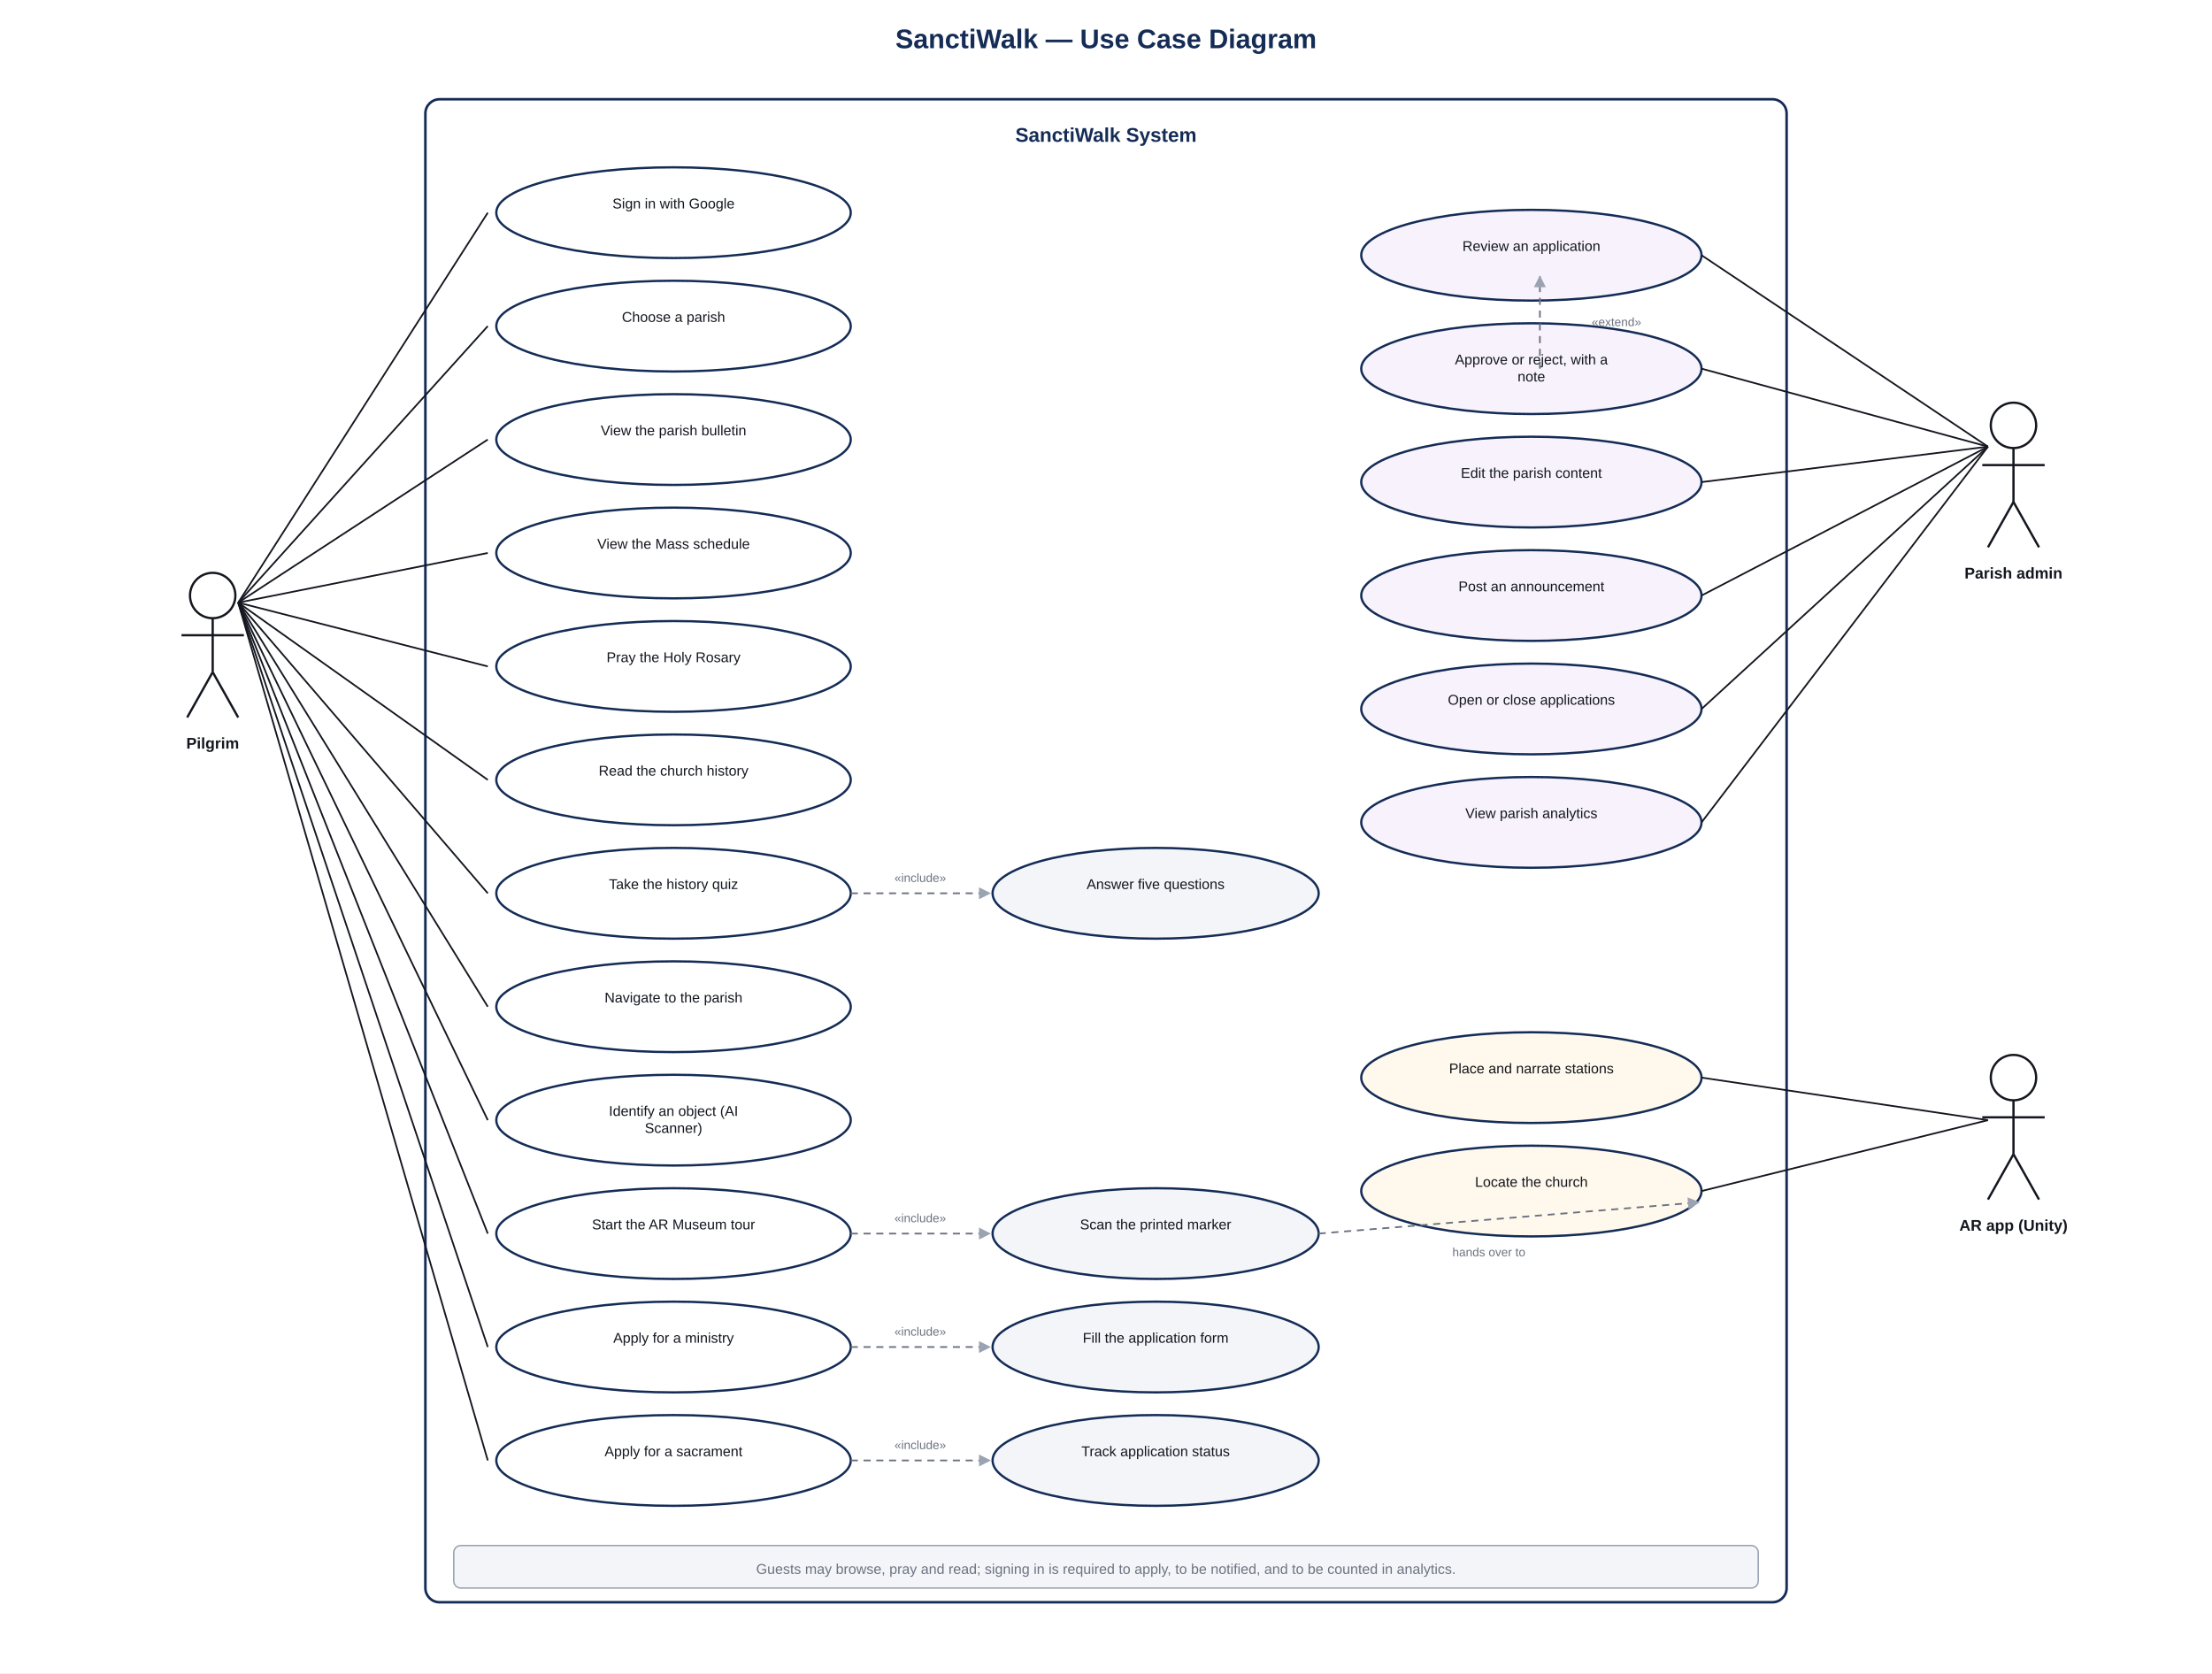
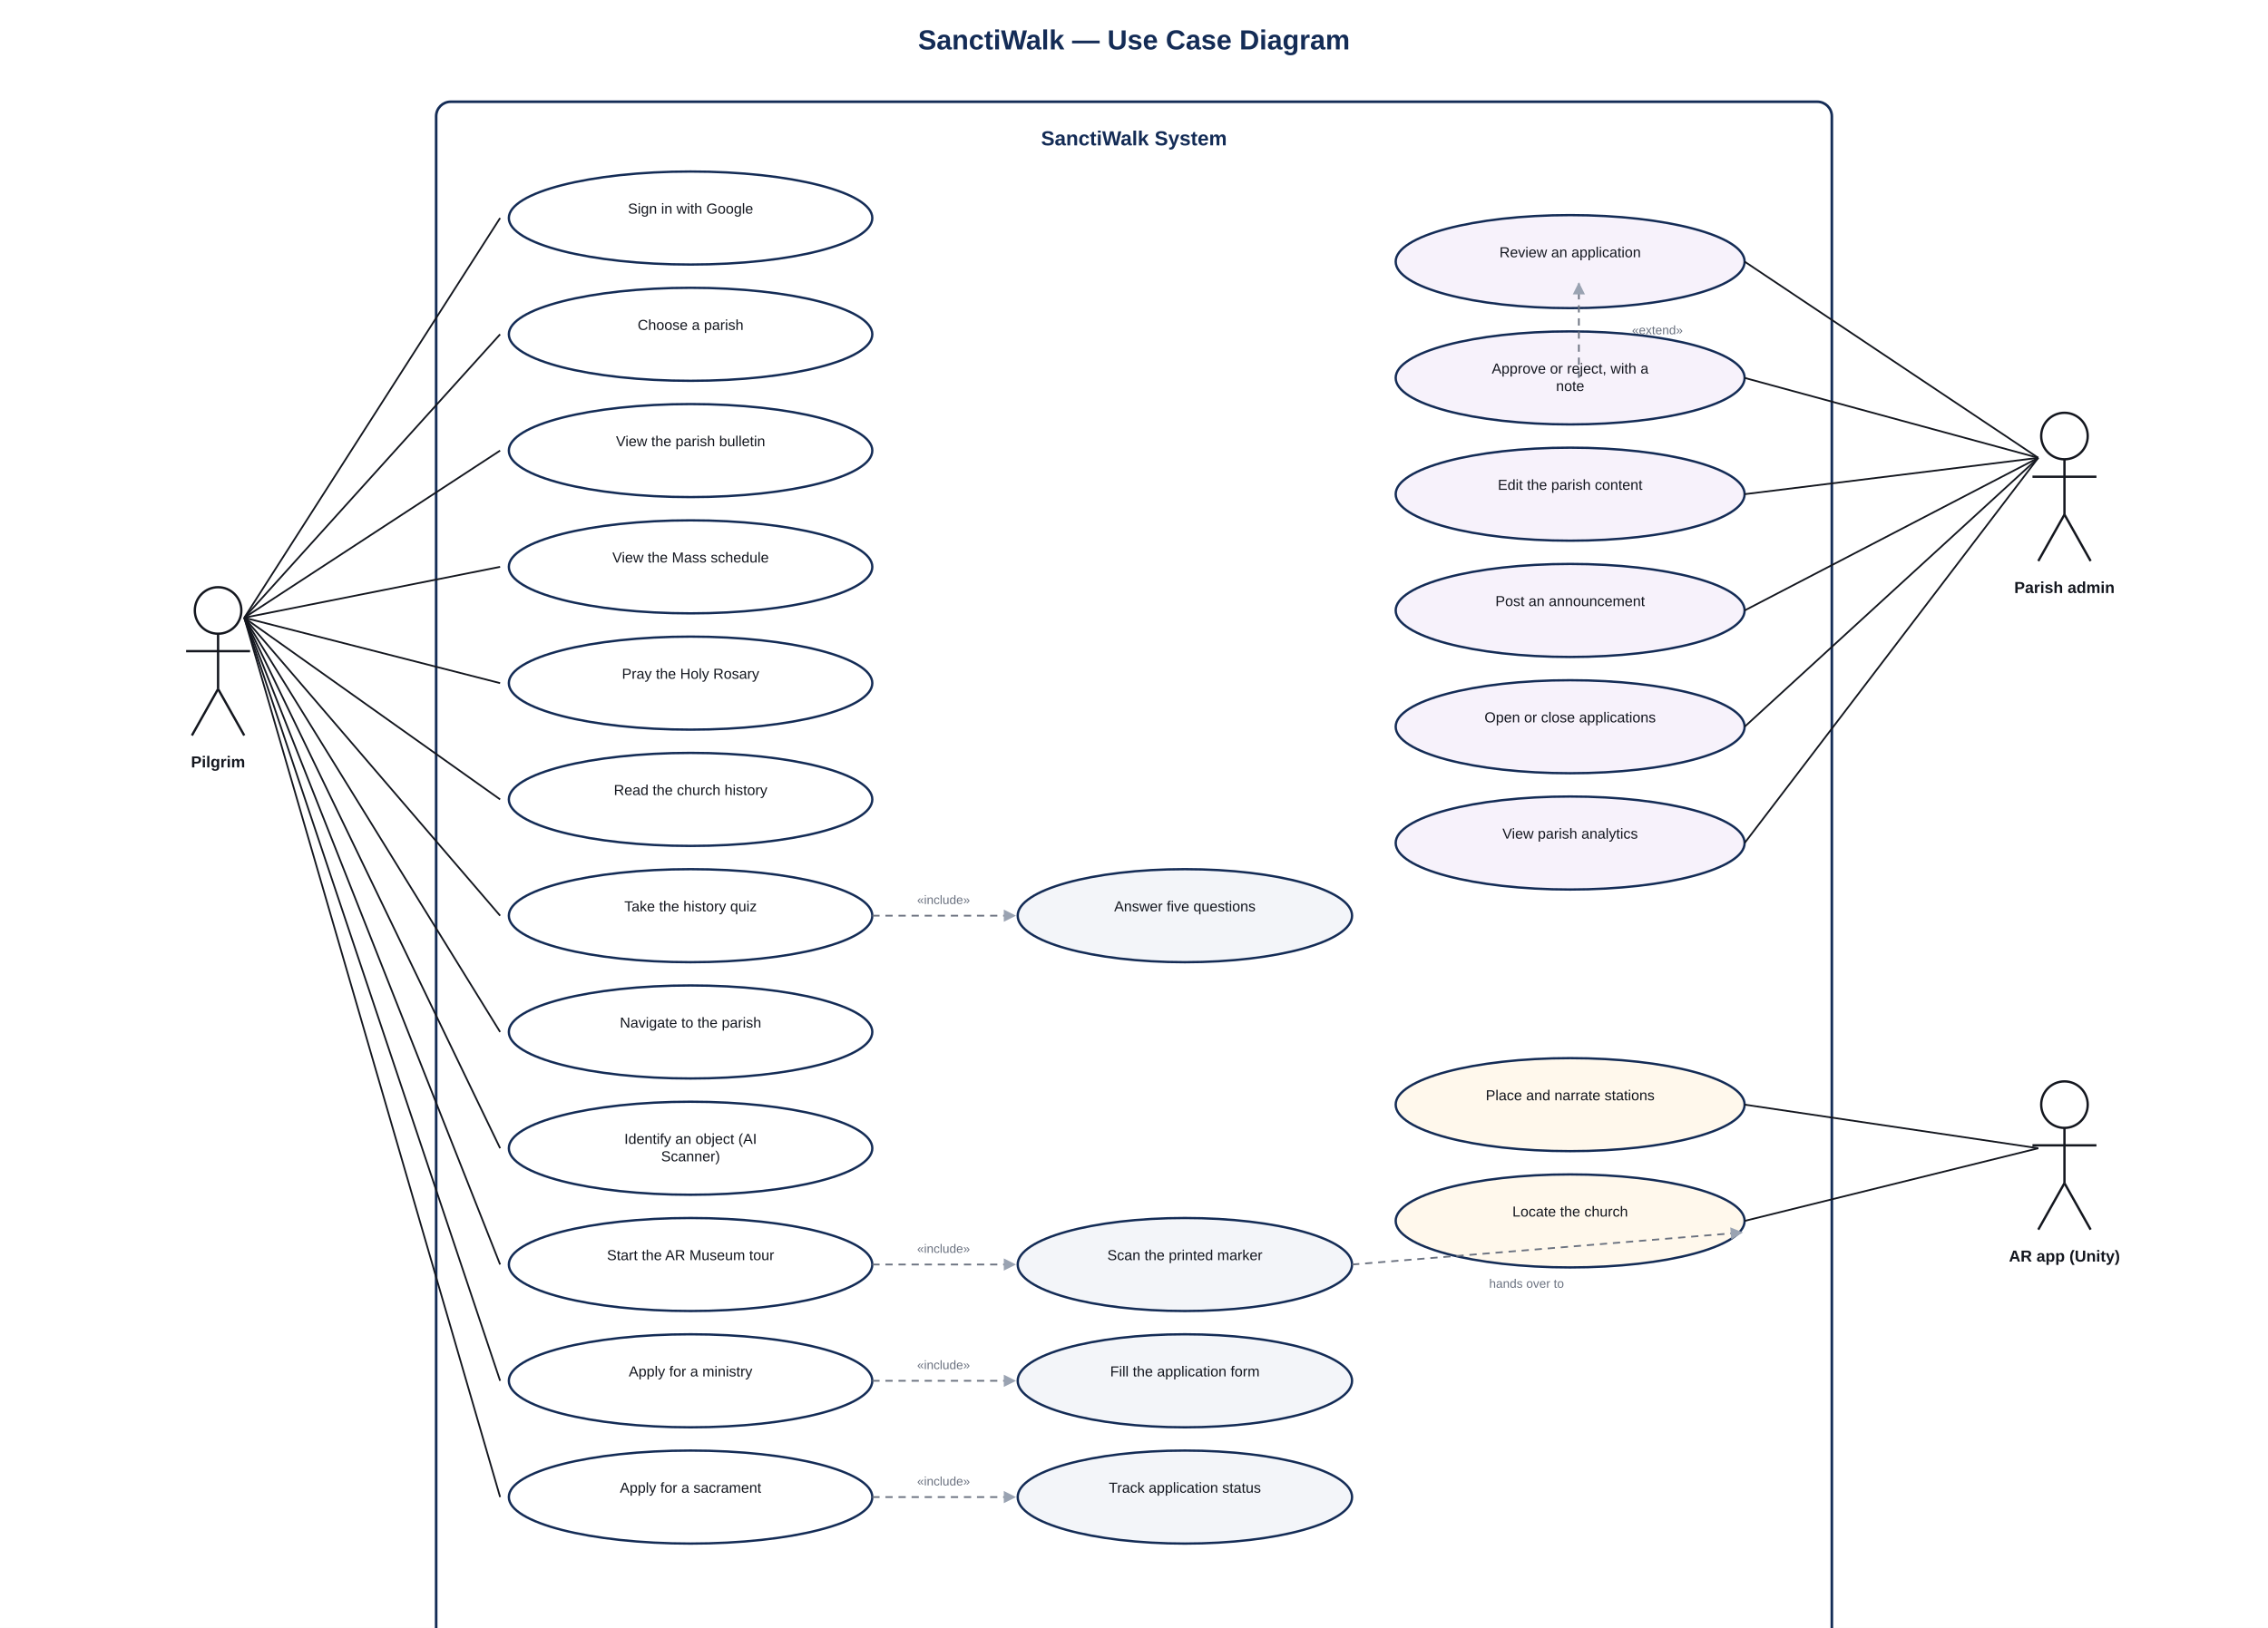
- <svg xmlns="http://www.w3.org/2000/svg" width="1560" height="1180" viewBox="0 0 1560 1180">
+ <svg xmlns="http://www.w3.org/2000/svg" width="1560" height="1120" viewBox="0 0 1560 1120">
  <defs>
    <marker id="a" viewBox="0 0 10 10" refX="9" refY="5" markerWidth="7" markerHeight="7" orient="auto-start-reverse">
      <path d="M0,0 L10,5 L0,10 z" fill="#9AA3B2" />
    </marker>
  </defs>
-   <rect width="1560" height="1180" fill="#FFFFFF" />
+   <rect width="1560" height="1120" fill="#FFFFFF" />
  <text x="780.0" y="34" font-family="Segoe UI, Calibri, Arial, Helvetica, sans-serif" font-size="19" font-weight="700" fill="#142C56" text-anchor="middle">SanctiWalk — Use Case Diagram</text>
  <rect x="300" y="70" width="960" height="1060" rx="10" fill="#FFFFFF" stroke="#142C56" stroke-width="1.8" />
  <text x="780" y="100" font-family="Segoe UI, Calibri, Arial, Helvetica, sans-serif" font-size="14" fill="#142C56" text-anchor="middle" font-weight="700">SanctiWalk System</text>
  <ellipse cx="150" cy="420" rx="16" ry="16" fill="#FFFFFF" stroke="#14171F" stroke-width="1.6" />
  <path d="M150,436 L150,474" fill="none" stroke="#14171F" stroke-width="1.6" />
  <path d="M128,448 L172,448" fill="none" stroke="#14171F" stroke-width="1.6" />
  <path d="M150,474 L132,506" fill="none" stroke="#14171F" stroke-width="1.6" />
  <path d="M150,474 L168,506" fill="none" stroke="#14171F" stroke-width="1.6" />
  <text x="150" y="528" font-family="Segoe UI, Calibri, Arial, Helvetica, sans-serif" font-size="11" fill="#14171F" text-anchor="middle" font-weight="600">Pilgrim</text>
  <ellipse cx="1420" cy="300" rx="16" ry="16" fill="#FFFFFF" stroke="#14171F" stroke-width="1.6" />
  <path d="M1420,316 L1420,354" fill="none" stroke="#14171F" stroke-width="1.6" />
  <path d="M1398,328 L1442,328" fill="none" stroke="#14171F" stroke-width="1.6" />
  <path d="M1420,354 L1402,386" fill="none" stroke="#14171F" stroke-width="1.6" />
  <path d="M1420,354 L1438,386" fill="none" stroke="#14171F" stroke-width="1.6" />
  <text x="1420" y="408" font-family="Segoe UI, Calibri, Arial, Helvetica, sans-serif" font-size="11" fill="#14171F" text-anchor="middle" font-weight="600">Parish admin</text>
  <ellipse cx="1420" cy="760" rx="16" ry="16" fill="#FFFFFF" stroke="#14171F" stroke-width="1.6" />
  <path d="M1420,776 L1420,814" fill="none" stroke="#14171F" stroke-width="1.6" />
  <path d="M1398,788 L1442,788" fill="none" stroke="#14171F" stroke-width="1.6" />
  <path d="M1420,814 L1402,846" fill="none" stroke="#14171F" stroke-width="1.6" />
  <path d="M1420,814 L1438,846" fill="none" stroke="#14171F" stroke-width="1.6" />
  <text x="1420" y="868" font-family="Segoe UI, Calibri, Arial, Helvetica, sans-serif" font-size="11" fill="#14171F" text-anchor="middle" font-weight="600">AR app (Unity)</text>
  <ellipse cx="475.0" cy="150" rx="125.0" ry="32" fill="#FFFFFF" stroke="#142C56" stroke-width="1.6" />
  <text x="475.0" y="147" font-family="Segoe UI, Calibri, Arial, Helvetica, sans-serif" font-size="10" fill="#14171F" text-anchor="middle" font-weight="400">Sign in with Google</text>
  <path d="M168,425 L344,150" fill="none" stroke="#14171F" stroke-width="1.2" />
  <ellipse cx="475.0" cy="230" rx="125.0" ry="32" fill="#FFFFFF" stroke="#142C56" stroke-width="1.6" />
  <text x="475.0" y="227" font-family="Segoe UI, Calibri, Arial, Helvetica, sans-serif" font-size="10" fill="#14171F" text-anchor="middle" font-weight="400">Choose a parish</text>
  <path d="M168,425 L344,230" fill="none" stroke="#14171F" stroke-width="1.2" />
  <ellipse cx="475.0" cy="310" rx="125.0" ry="32" fill="#FFFFFF" stroke="#142C56" stroke-width="1.6" />
  <text x="475.0" y="307" font-family="Segoe UI, Calibri, Arial, Helvetica, sans-serif" font-size="10" fill="#14171F" text-anchor="middle" font-weight="400">View the parish bulletin</text>
  <path d="M168,425 L344,310" fill="none" stroke="#14171F" stroke-width="1.2" />
  <ellipse cx="475.0" cy="390" rx="125.0" ry="32" fill="#FFFFFF" stroke="#142C56" stroke-width="1.6" />
  <text x="475.0" y="387" font-family="Segoe UI, Calibri, Arial, Helvetica, sans-serif" font-size="10" fill="#14171F" text-anchor="middle" font-weight="400">View the Mass schedule</text>
  <path d="M168,425 L344,390" fill="none" stroke="#14171F" stroke-width="1.2" />
  <ellipse cx="475.0" cy="470" rx="125.0" ry="32" fill="#FFFFFF" stroke="#142C56" stroke-width="1.6" />
  <text x="475.0" y="467" font-family="Segoe UI, Calibri, Arial, Helvetica, sans-serif" font-size="10" fill="#14171F" text-anchor="middle" font-weight="400">Pray the Holy Rosary</text>
  <path d="M168,425 L344,470" fill="none" stroke="#14171F" stroke-width="1.2" />
  <ellipse cx="475.0" cy="550" rx="125.0" ry="32" fill="#FFFFFF" stroke="#142C56" stroke-width="1.6" />
  <text x="475.0" y="547" font-family="Segoe UI, Calibri, Arial, Helvetica, sans-serif" font-size="10" fill="#14171F" text-anchor="middle" font-weight="400">Read the church history</text>
  <path d="M168,425 L344,550" fill="none" stroke="#14171F" stroke-width="1.2" />
  <ellipse cx="475.0" cy="630" rx="125.0" ry="32" fill="#FFFFFF" stroke="#142C56" stroke-width="1.6" />
  <text x="475.0" y="627" font-family="Segoe UI, Calibri, Arial, Helvetica, sans-serif" font-size="10" fill="#14171F" text-anchor="middle" font-weight="400">Take the history quiz</text>
  <path d="M168,425 L344,630" fill="none" stroke="#14171F" stroke-width="1.2" />
  <ellipse cx="475.0" cy="710" rx="125.0" ry="32" fill="#FFFFFF" stroke="#142C56" stroke-width="1.6" />
  <text x="475.0" y="707" font-family="Segoe UI, Calibri, Arial, Helvetica, sans-serif" font-size="10" fill="#14171F" text-anchor="middle" font-weight="400">Navigate to the parish</text>
  <path d="M168,425 L344,710" fill="none" stroke="#14171F" stroke-width="1.2" />
  <ellipse cx="475.0" cy="790" rx="125.0" ry="32" fill="#FFFFFF" stroke="#142C56" stroke-width="1.6" />
  <text x="475.0" y="787" font-family="Segoe UI, Calibri, Arial, Helvetica, sans-serif" font-size="10" fill="#14171F" text-anchor="middle" font-weight="400">Identify an object (AI</text>
  <text x="475.0" y="799" font-family="Segoe UI, Calibri, Arial, Helvetica, sans-serif" font-size="10" fill="#14171F" text-anchor="middle" font-weight="400">Scanner)</text>
  <path d="M168,425 L344,790" fill="none" stroke="#14171F" stroke-width="1.2" />
  <ellipse cx="475.0" cy="870" rx="125.0" ry="32" fill="#FFFFFF" stroke="#142C56" stroke-width="1.6" />
  <text x="475.0" y="867" font-family="Segoe UI, Calibri, Arial, Helvetica, sans-serif" font-size="10" fill="#14171F" text-anchor="middle" font-weight="400">Start the AR Museum tour</text>
  <path d="M168,425 L344,870" fill="none" stroke="#14171F" stroke-width="1.2" />
  <ellipse cx="475.0" cy="950" rx="125.0" ry="32" fill="#FFFFFF" stroke="#142C56" stroke-width="1.6" />
  <text x="475.0" y="947" font-family="Segoe UI, Calibri, Arial, Helvetica, sans-serif" font-size="10" fill="#14171F" text-anchor="middle" font-weight="400">Apply for a ministry</text>
  <path d="M168,425 L344,950" fill="none" stroke="#14171F" stroke-width="1.2" />
  <ellipse cx="475.0" cy="1030" rx="125.0" ry="32" fill="#FFFFFF" stroke="#142C56" stroke-width="1.6" />
  <text x="475.0" y="1027" font-family="Segoe UI, Calibri, Arial, Helvetica, sans-serif" font-size="10" fill="#14171F" text-anchor="middle" font-weight="400">Apply for a sacrament</text>
  <path d="M168,425 L344,1030" fill="none" stroke="#14171F" stroke-width="1.2" />
  <ellipse cx="815.0" cy="870" rx="115.0" ry="32" fill="#F3F5F9" stroke="#142C56" stroke-width="1.6" />
  <text x="815.0" y="867" font-family="Segoe UI, Calibri, Arial, Helvetica, sans-serif" font-size="10" fill="#14171F" text-anchor="middle" font-weight="400">Scan the printed marker</text>
  <ellipse cx="815.0" cy="950" rx="115.0" ry="32" fill="#F3F5F9" stroke="#142C56" stroke-width="1.6" />
  <text x="815.0" y="947" font-family="Segoe UI, Calibri, Arial, Helvetica, sans-serif" font-size="10" fill="#14171F" text-anchor="middle" font-weight="400">Fill the application form</text>
  <ellipse cx="815.0" cy="1030" rx="115.0" ry="32" fill="#F3F5F9" stroke="#142C56" stroke-width="1.6" />
  <text x="815.0" y="1027" font-family="Segoe UI, Calibri, Arial, Helvetica, sans-serif" font-size="10" fill="#14171F" text-anchor="middle" font-weight="400">Track application status</text>
  <ellipse cx="815.0" cy="630" rx="115.0" ry="32" fill="#F3F5F9" stroke="#142C56" stroke-width="1.6" />
  <text x="815.0" y="627" font-family="Segoe UI, Calibri, Arial, Helvetica, sans-serif" font-size="10" fill="#14171F" text-anchor="middle" font-weight="400">Answer five questions</text>
  <path d="M600,870 L698,870" fill="none" stroke="#6B7280" stroke-width="1.2" stroke-dasharray="5 4" marker-end="url(#a)" />
  <text x="649.0" y="862" font-family="Segoe UI, Calibri, Arial, Helvetica, sans-serif" font-size="8.5" fill="#6B7280" text-anchor="middle" font-weight="400">«include»</text>
  <path d="M600,950 L698,950" fill="none" stroke="#6B7280" stroke-width="1.2" stroke-dasharray="5 4" marker-end="url(#a)" />
  <text x="649.0" y="942" font-family="Segoe UI, Calibri, Arial, Helvetica, sans-serif" font-size="8.5" fill="#6B7280" text-anchor="middle" font-weight="400">«include»</text>
  <path d="M600,1030 L698,1030" fill="none" stroke="#6B7280" stroke-width="1.2" stroke-dasharray="5 4" marker-end="url(#a)" />
  <text x="649.0" y="1022" font-family="Segoe UI, Calibri, Arial, Helvetica, sans-serif" font-size="8.5" fill="#6B7280" text-anchor="middle" font-weight="400">«include»</text>
  <path d="M600,630 L698,630" fill="none" stroke="#6B7280" stroke-width="1.2" stroke-dasharray="5 4" marker-end="url(#a)" />
  <text x="649.0" y="622" font-family="Segoe UI, Calibri, Arial, Helvetica, sans-serif" font-size="8.5" fill="#6B7280" text-anchor="middle" font-weight="400">«include»</text>
  <ellipse cx="1080.0" cy="180" rx="120.0" ry="32" fill="#F7F2FB" stroke="#142C56" stroke-width="1.6" />
  <text x="1080.0" y="177" font-family="Segoe UI, Calibri, Arial, Helvetica, sans-serif" font-size="10" fill="#14171F" text-anchor="middle" font-weight="400">Review an application</text>
  <path d="M1200,180 L1402,315" fill="none" stroke="#14171F" stroke-width="1.2" />
  <ellipse cx="1080.0" cy="260" rx="120.0" ry="32" fill="#F7F2FB" stroke="#142C56" stroke-width="1.6" />
  <text x="1080.0" y="257" font-family="Segoe UI, Calibri, Arial, Helvetica, sans-serif" font-size="10" fill="#14171F" text-anchor="middle" font-weight="400">Approve or reject, with a</text>
  <text x="1080.0" y="269" font-family="Segoe UI, Calibri, Arial, Helvetica, sans-serif" font-size="10" fill="#14171F" text-anchor="middle" font-weight="400">note</text>
  <path d="M1200,260 L1402,315" fill="none" stroke="#14171F" stroke-width="1.2" />
  <ellipse cx="1080.0" cy="340" rx="120.0" ry="32" fill="#F7F2FB" stroke="#142C56" stroke-width="1.6" />
  <text x="1080.0" y="337" font-family="Segoe UI, Calibri, Arial, Helvetica, sans-serif" font-size="10" fill="#14171F" text-anchor="middle" font-weight="400">Edit the parish content</text>
  <path d="M1200,340 L1402,315" fill="none" stroke="#14171F" stroke-width="1.2" />
  <ellipse cx="1080.0" cy="420" rx="120.0" ry="32" fill="#F7F2FB" stroke="#142C56" stroke-width="1.6" />
  <text x="1080.0" y="417" font-family="Segoe UI, Calibri, Arial, Helvetica, sans-serif" font-size="10" fill="#14171F" text-anchor="middle" font-weight="400">Post an announcement</text>
  <path d="M1200,420 L1402,315" fill="none" stroke="#14171F" stroke-width="1.2" />
  <ellipse cx="1080.0" cy="500" rx="120.0" ry="32" fill="#F7F2FB" stroke="#142C56" stroke-width="1.6" />
  <text x="1080.0" y="497" font-family="Segoe UI, Calibri, Arial, Helvetica, sans-serif" font-size="10" fill="#14171F" text-anchor="middle" font-weight="400">Open or close applications</text>
  <path d="M1200,500 L1402,315" fill="none" stroke="#14171F" stroke-width="1.2" />
  <ellipse cx="1080.0" cy="580" rx="120.0" ry="32" fill="#F7F2FB" stroke="#142C56" stroke-width="1.6" />
  <text x="1080.0" y="577" font-family="Segoe UI, Calibri, Arial, Helvetica, sans-serif" font-size="10" fill="#14171F" text-anchor="middle" font-weight="400">View parish analytics</text>
  <path d="M1200,580 L1402,315" fill="none" stroke="#14171F" stroke-width="1.2" />
  <path d="M1086,260 L1086,195" fill="none" stroke="#6B7280" stroke-width="1.2" stroke-dasharray="5 4" marker-end="url(#a)" />
  <text x="1140" y="230" font-family="Segoe UI, Calibri, Arial, Helvetica, sans-serif" font-size="8.5" fill="#6B7280" text-anchor="middle" font-weight="400">«extend»</text>
  <ellipse cx="1080.0" cy="760" rx="120.0" ry="32" fill="#FFF8EC" stroke="#142C56" stroke-width="1.6" />
  <text x="1080.0" y="757" font-family="Segoe UI, Calibri, Arial, Helvetica, sans-serif" font-size="10" fill="#14171F" text-anchor="middle" font-weight="400">Place and narrate stations</text>
  <path d="M1200,760 L1402,790" fill="none" stroke="#14171F" stroke-width="1.2" />
  <ellipse cx="1080.0" cy="840" rx="120.0" ry="32" fill="#FFF8EC" stroke="#142C56" stroke-width="1.6" />
  <text x="1080.0" y="837" font-family="Segoe UI, Calibri, Arial, Helvetica, sans-serif" font-size="10" fill="#14171F" text-anchor="middle" font-weight="400">Locate the church</text>
  <path d="M1200,840 L1402,790" fill="none" stroke="#14171F" stroke-width="1.2" />
  <path d="M930,870 L1198,848" fill="none" stroke="#6B7280" stroke-width="1.2" stroke-dasharray="5 4" marker-end="url(#a)" />
  <text x="1050" y="886" font-family="Segoe UI, Calibri, Arial, Helvetica, sans-serif" font-size="8.5" fill="#6B7280" text-anchor="middle" font-weight="400">hands over to</text>
-   <rect x="320" y="1090" width="920" height="30" rx="5" fill="#F3F5F9" stroke="#9AA3B2" stroke-width="1" />
-   <text x="780" y="1110" font-family="Segoe UI, Calibri, Arial, Helvetica, sans-serif" font-size="10" fill="#6B7280" text-anchor="middle" font-weight="400">Guests may browse, pray and read; signing in is required to apply, to be notified, and to be counted in analytics.</text>
</svg>
